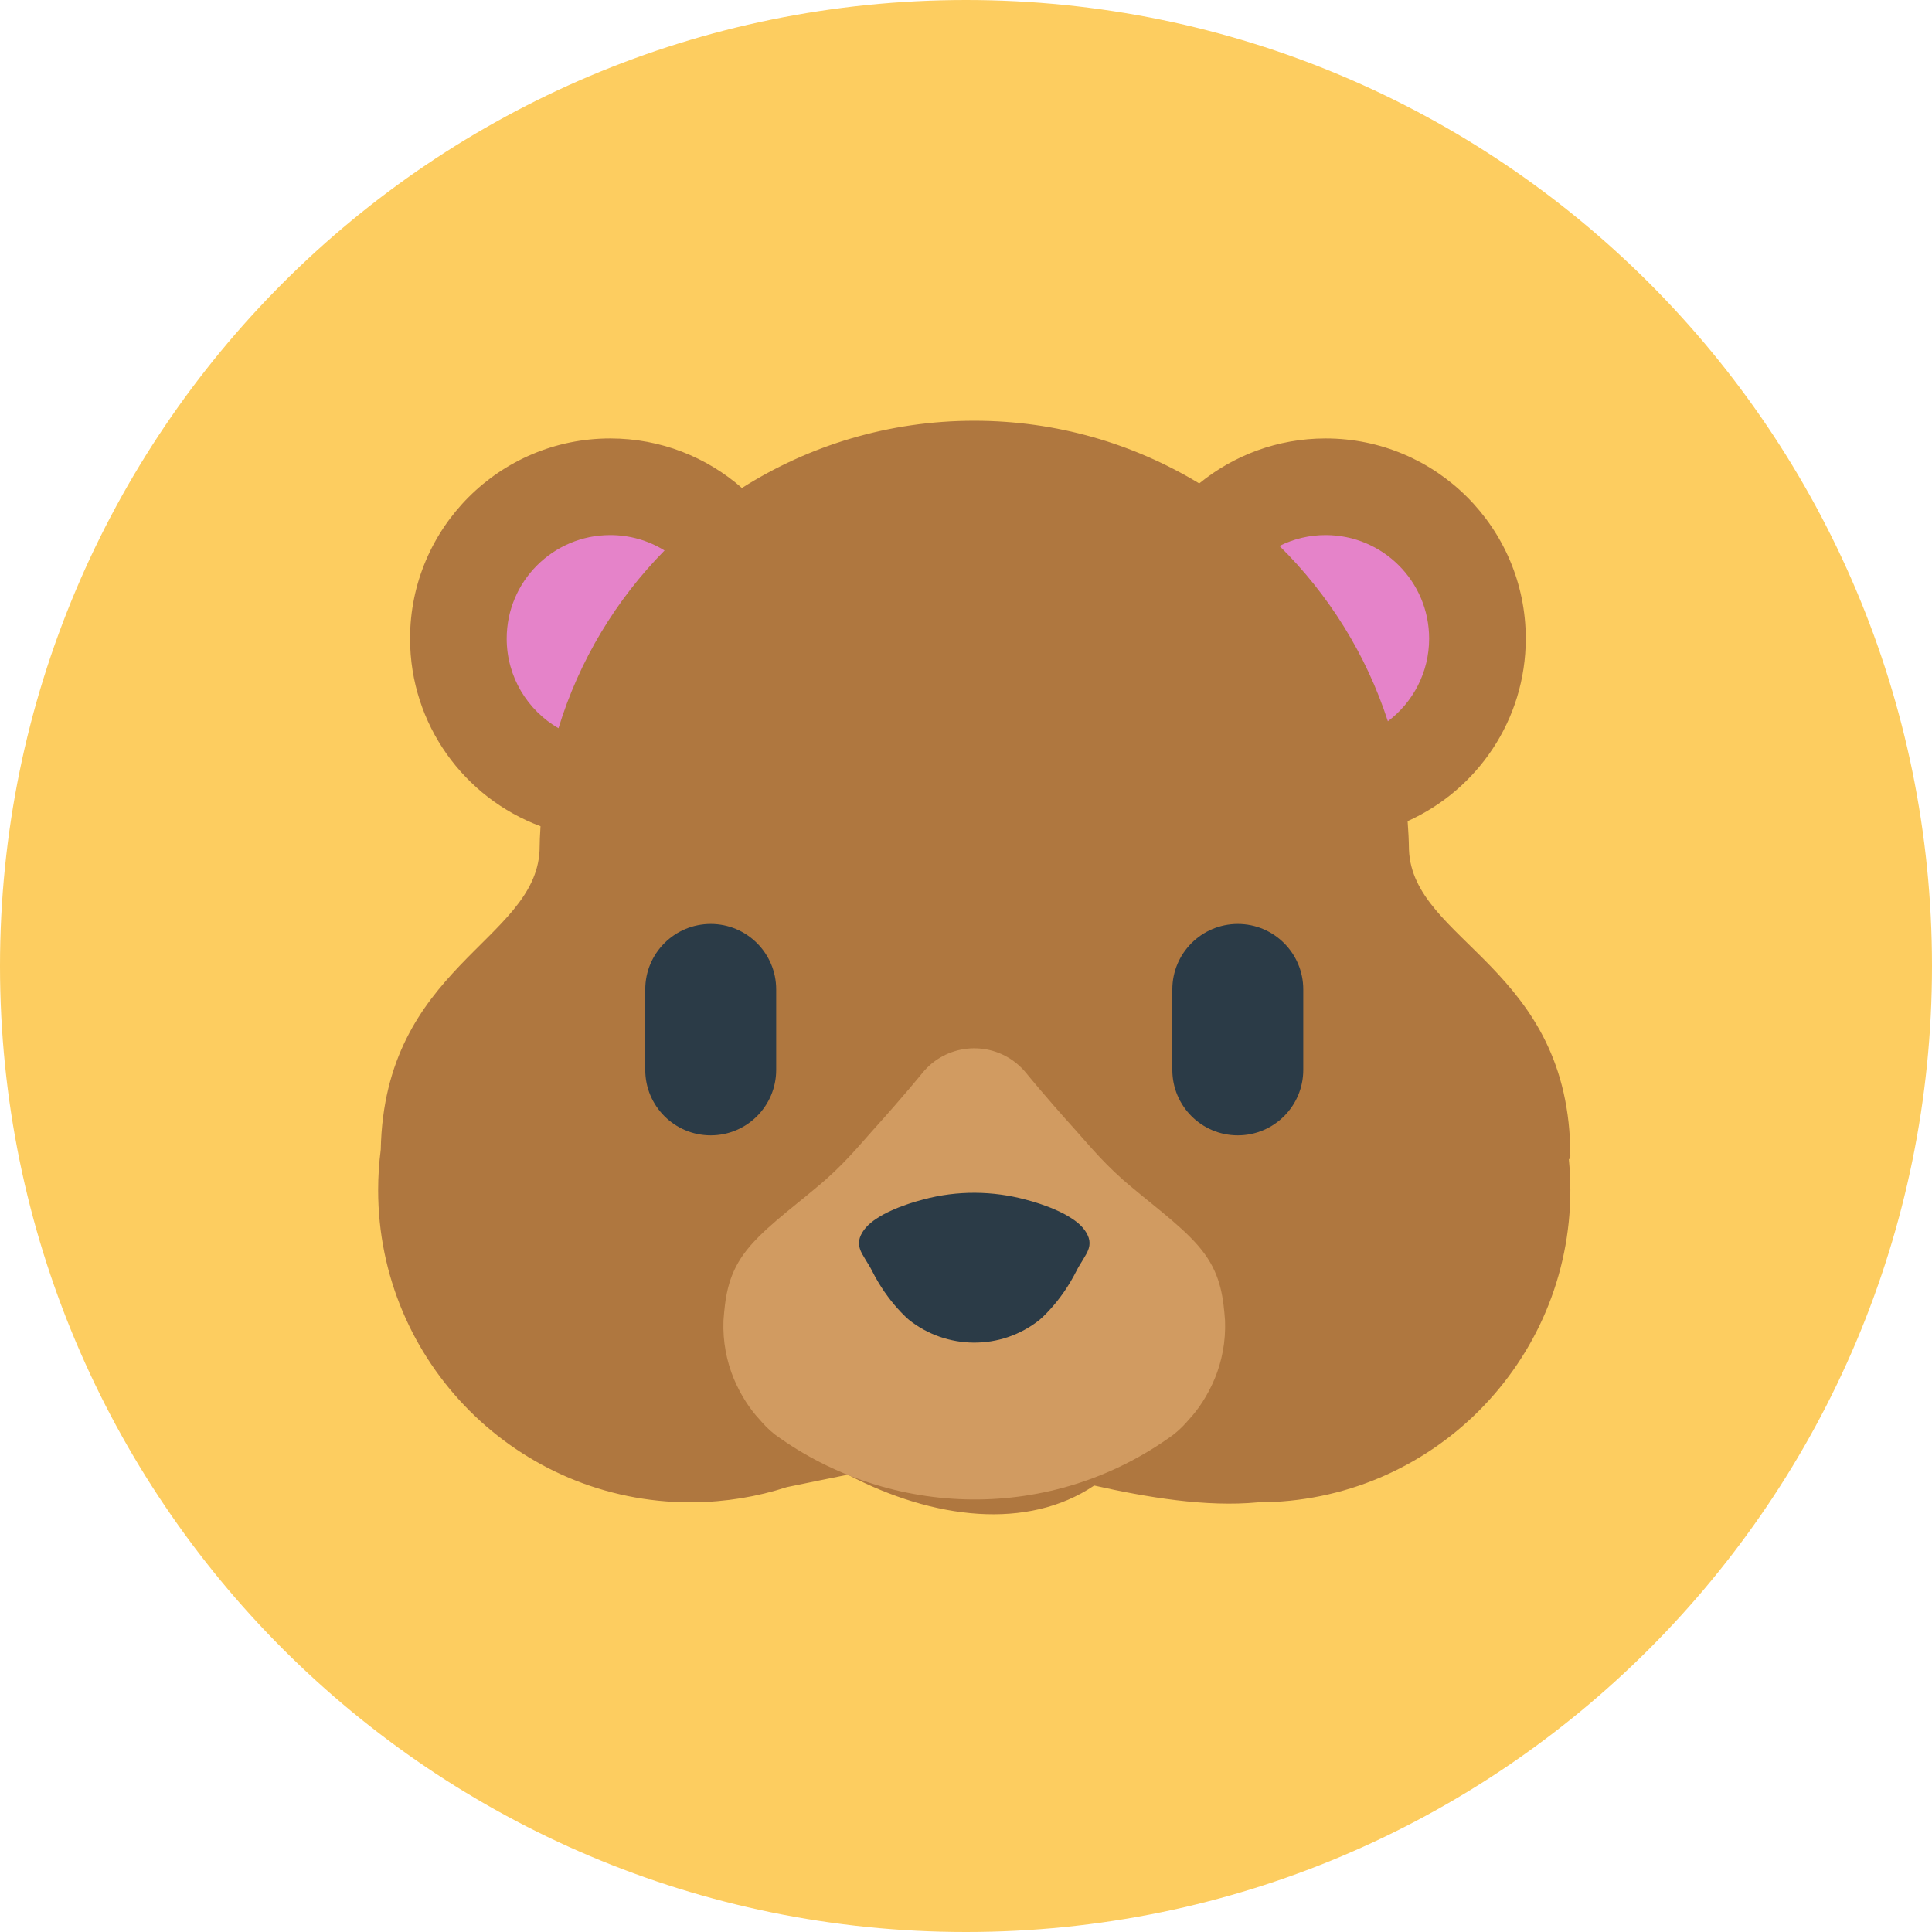
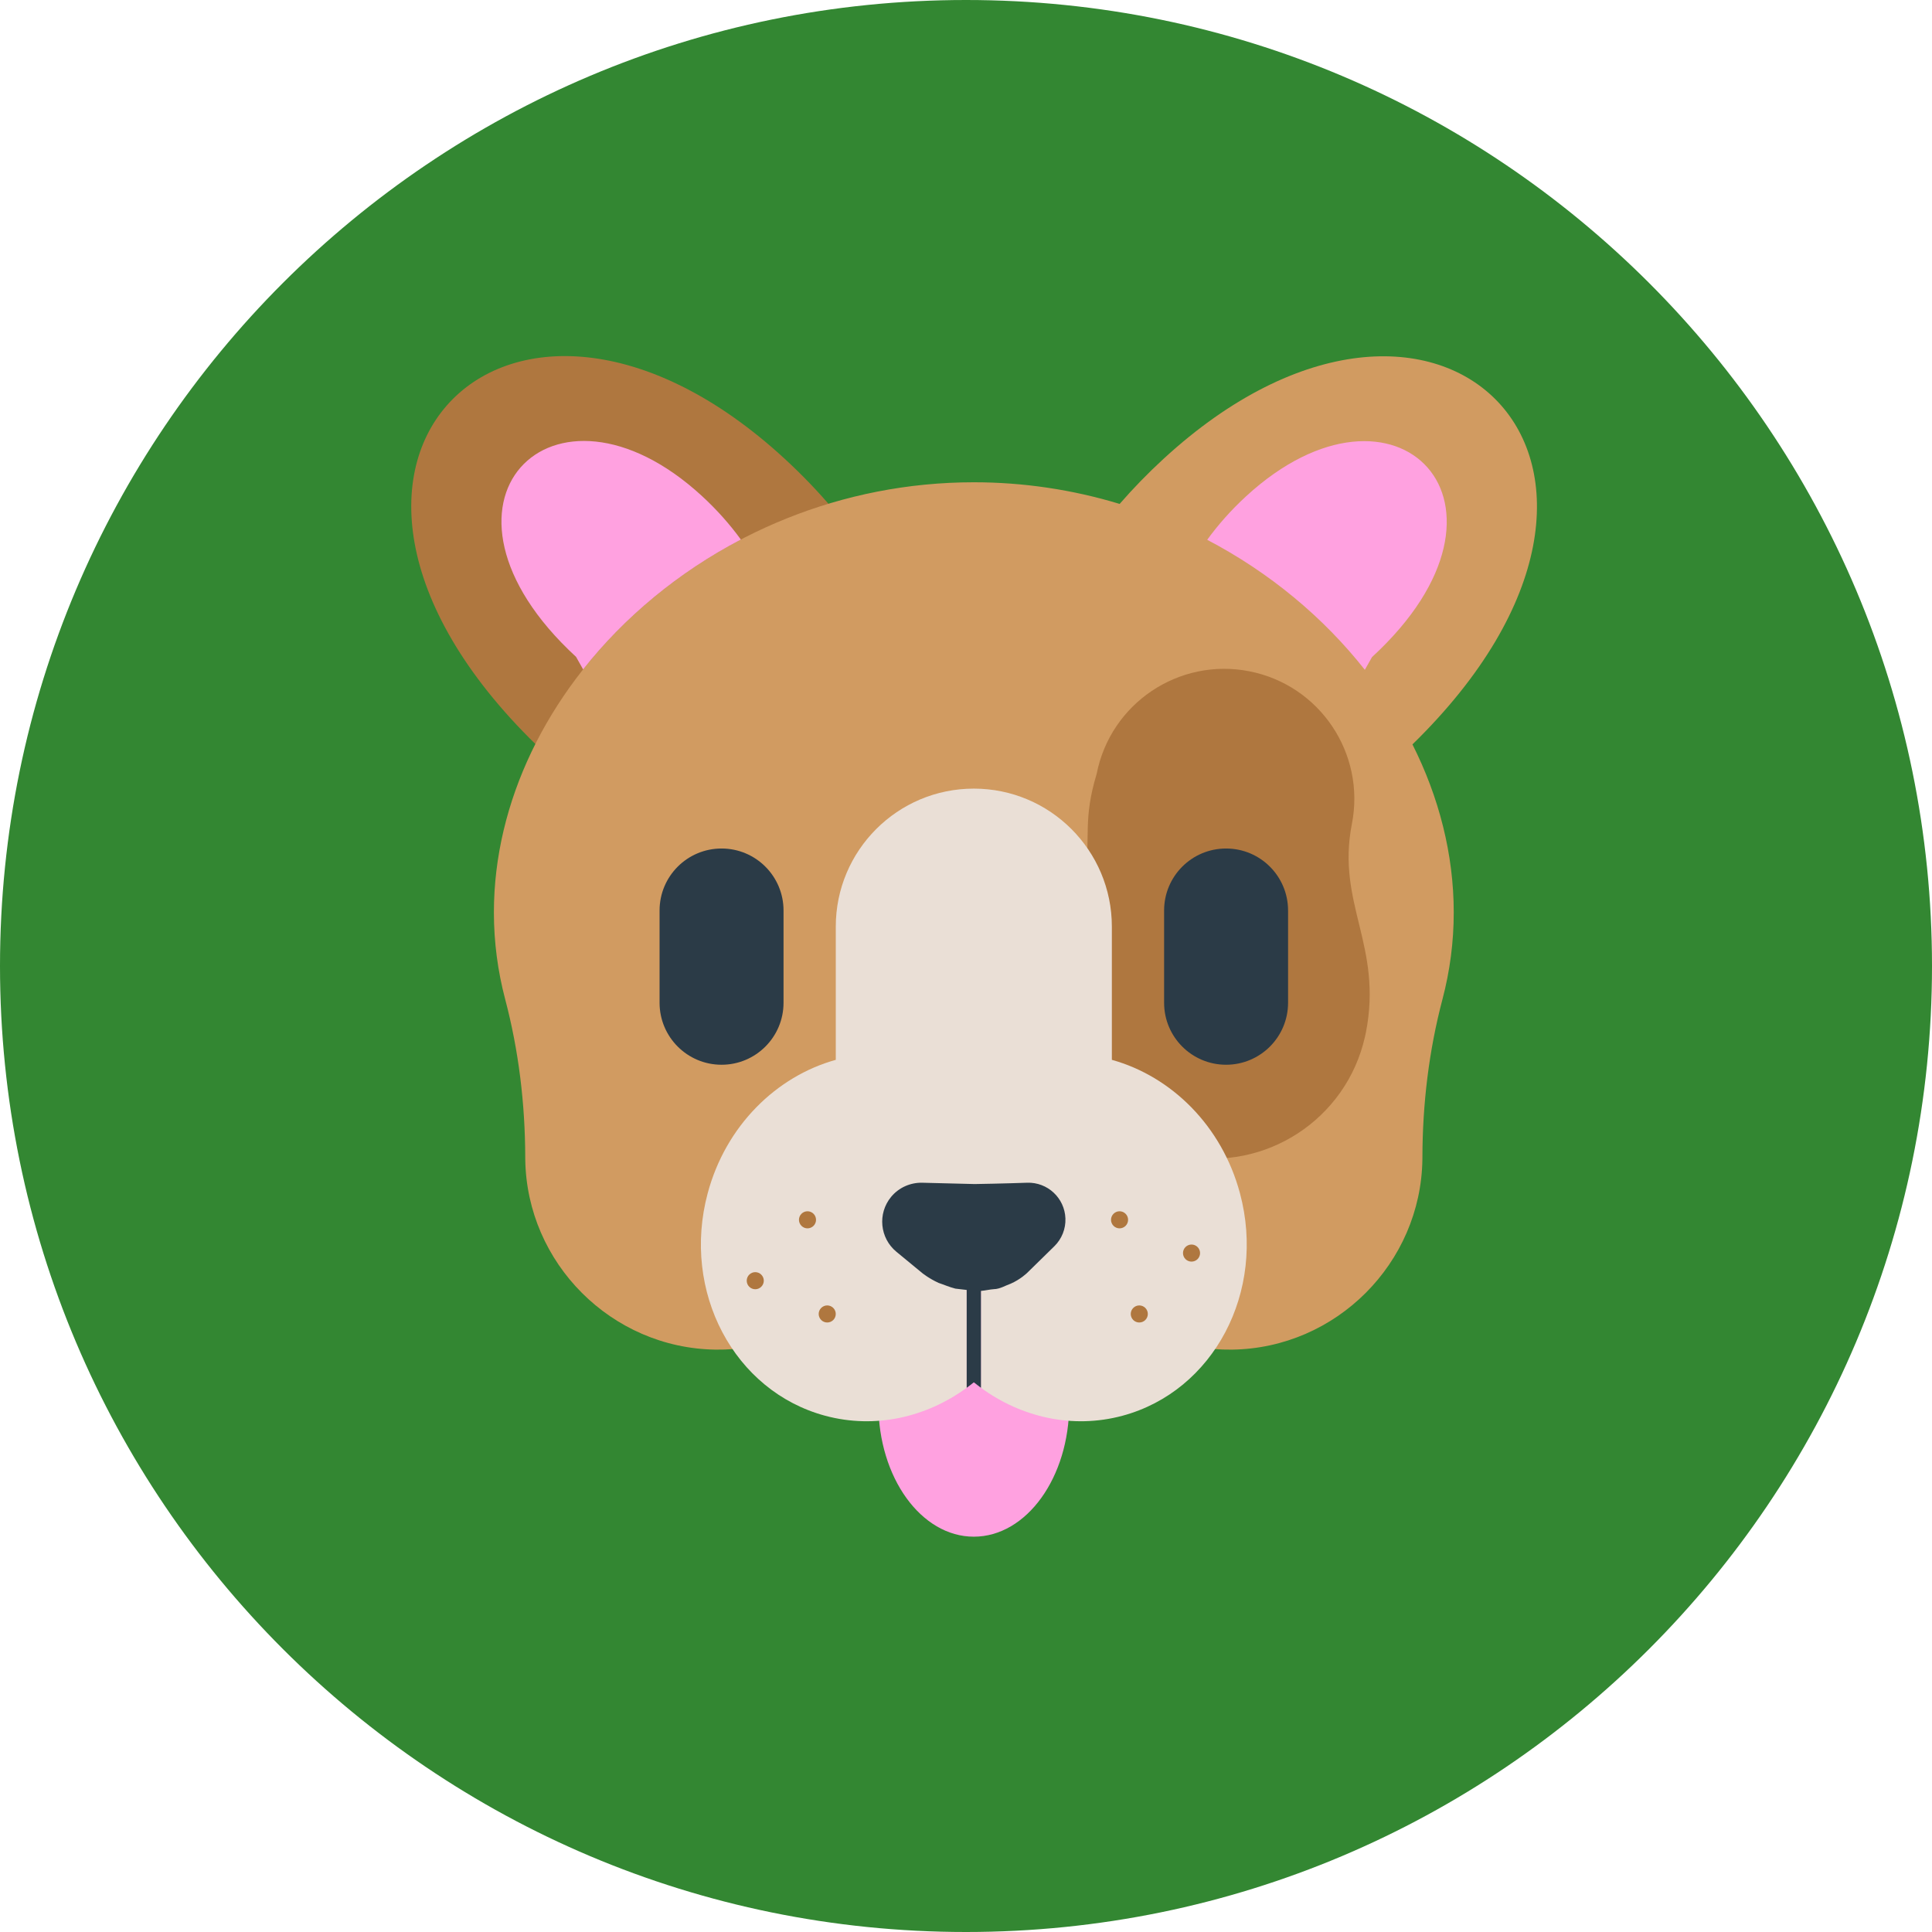
<svg xmlns="http://www.w3.org/2000/svg" width="117" height="117" viewBox="0 0 117 117" fill="none">
-   <circle cx="58.5" cy="58.5" r="58.5" fill="#FDCD60" />
-   <path d="M95.099 70.022C95.099 58.557 85.55 57.054 85.325 51.461C85.317 50.878 85.289 50.301 85.244 49.728C89.461 47.831 92.399 43.596 92.399 38.672C92.399 31.978 86.972 26.552 80.278 26.552C77.375 26.552 74.711 27.574 72.624 29.276C68.649 26.868 63.987 25.48 59 25.48C53.826 25.48 49.001 26.974 44.931 29.552C42.8 27.685 40.01 26.552 36.954 26.552C30.26 26.552 24.833 31.978 24.833 38.672C24.833 43.881 28.12 48.322 32.733 50.036C32.7 50.531 32.68 51.026 32.675 51.522C32.391 56.999 23.28 58.563 23.059 69.612C22.953 70.426 22.9 71.246 22.9 72.067C22.9 82.512 31.368 90.979 41.813 90.979C41.862 90.979 41.912 90.978 41.965 90.977C43.95 90.961 45.861 90.639 47.655 90.057C48.849 89.814 50.105 89.552 51.34 89.305C56.546 92.028 62.232 92.68 66.263 89.962C69.445 90.675 73.036 91.281 76.186 90.979C86.631 90.979 95.099 82.512 95.099 72.067C95.099 71.441 95.068 70.823 95.008 70.214C95.068 70.156 95.099 70.092 95.099 70.022ZM53.097 88.963C53.566 88.874 54.025 88.791 54.469 88.715C54.02 88.836 53.561 88.919 53.097 88.963Z" fill="#AF773F" />
-   <path d="M62.152 64.99C62.152 64.99 63.257 66.359 65.111 68.413C66.029 69.44 67 70.639 68.568 71.923C70.088 73.206 71.982 74.576 72.959 75.945C73.952 77.315 74.087 78.684 74.187 79.968C74.237 81.252 73.992 82.45 73.567 83.477C73.14 84.504 72.567 85.36 72.005 85.959C71.504 86.558 71.033 86.901 71.033 86.901C63.684 92.249 53.945 91.966 46.967 86.901C46.967 86.901 46.496 86.558 45.995 85.959C45.433 85.36 44.86 84.504 44.432 83.477C44.008 82.45 43.763 81.252 43.813 79.968C43.912 78.684 44.048 77.315 45.04 75.945C46.017 74.576 47.912 73.206 49.431 71.923C51 70.639 51.971 69.44 52.889 68.413C54.743 66.359 55.848 64.99 55.848 64.99C57.253 63.249 59.802 62.977 61.543 64.381C61.766 64.563 61.97 64.767 62.152 64.99Z" fill="#D19B61" />
-   <path d="M43.041 55.954C45.23 55.954 47.005 57.729 47.005 59.918V64.791C47.005 66.98 45.23 68.755 43.041 68.755C40.851 68.755 39.076 66.98 39.076 64.791V59.918C39.076 57.729 40.851 55.954 43.041 55.954ZM74.96 55.954C72.77 55.954 70.995 57.729 70.995 59.918V64.791C70.995 66.98 72.77 68.755 74.96 68.755C77.149 68.755 78.924 66.98 78.924 64.791V59.918C78.924 57.729 77.149 55.954 74.96 55.954ZM55.898 72.645L55.597 72.727L55.437 72.772L55.268 72.825C55.149 72.864 54.994 72.908 54.867 72.958L54.416 73.123C54.272 73.183 54.109 73.248 53.963 73.317C53.804 73.386 53.668 73.46 53.514 73.538C53.38 73.616 53.227 73.698 53.105 73.783C52.567 74.124 52.221 74.522 52.073 74.949C52.001 75.162 51.999 75.393 52.069 75.607C52.135 75.831 52.279 76.058 52.416 76.286C52.555 76.513 52.701 76.741 52.812 76.965L52.987 77.298L53.172 77.623L53.366 77.937L53.566 78.238C53.697 78.426 53.834 78.609 53.975 78.789C54.113 78.96 54.241 79.116 54.37 79.255C54.498 79.394 54.605 79.514 54.71 79.614C54.807 79.714 54.892 79.792 54.952 79.845C55.009 79.898 55.044 79.927 55.044 79.927C57.308 81.73 60.596 81.806 62.956 79.927C62.956 79.927 62.991 79.898 63.048 79.845C63.108 79.792 63.193 79.714 63.29 79.614C63.395 79.514 63.503 79.394 63.63 79.255C63.759 79.116 63.887 78.96 64.025 78.789C64.166 78.609 64.303 78.426 64.434 78.238L64.634 77.937L64.828 77.623L65.013 77.298L65.189 76.965C65.299 76.741 65.445 76.514 65.584 76.286C65.721 76.058 65.865 75.831 65.931 75.607C66.001 75.393 65.999 75.162 65.927 74.949C65.779 74.522 65.433 74.124 64.895 73.783C64.773 73.698 64.62 73.616 64.486 73.538C64.332 73.46 64.196 73.386 64.037 73.317C63.891 73.248 63.728 73.183 63.584 73.123L63.134 72.958C63.006 72.908 62.851 72.864 62.732 72.825L62.563 72.772C62.509 72.757 62.456 72.742 62.403 72.727L62.103 72.645C60.15 72.12 57.989 72.075 55.898 72.645Z" fill="#2B3B47" />
-   <path d="M30.685 38.672C30.685 35.21 33.491 32.403 36.954 32.403C38.116 32.401 39.256 32.724 40.244 33.336C37.307 36.318 35.076 39.996 33.821 44.102C31.947 43.018 30.685 40.993 30.685 38.672ZM84.048 43.681C85.566 42.537 86.547 40.719 86.547 38.672C86.547 35.21 83.741 32.403 80.278 32.403C79.308 32.402 78.351 32.627 77.483 33.061C80.453 35.99 82.731 39.619 84.048 43.681Z" fill="#E583C9" />
+   <circle cx="58.5" cy="58.5" r="58.5" fill="#338732" />
+   <path d="M49.637 74.869C57.135 66.728 64.384 43.316 47.522 27.785C30.66 12.255 14.57 28.638 33.315 45.903" fill="#AF773F" />
+   <path d="M70.462 27.787C69.526 28.647 68.639 29.558 67.805 30.517C64.942 29.648 61.966 29.206 58.974 29.206C42.922 29.206 29.91 41.821 29.91 55.253C29.91 57.059 30.146 58.819 30.593 60.513C31.416 63.633 31.8 66.85 31.808 70.076C31.808 70.119 31.809 70.162 31.809 70.206C31.894 76.501 37.034 81.644 43.329 81.732C46.407 81.775 49.217 80.627 51.328 78.72C53.765 79.275 56.328 79.573 58.974 79.573C61.62 79.573 64.183 79.275 66.62 78.72C68.731 80.627 71.54 81.775 74.619 81.732C80.914 81.644 86.053 76.501 86.139 70.206C86.139 70.162 86.139 70.119 86.14 70.076C86.148 66.849 86.532 63.633 87.355 60.513C87.808 58.796 88.038 57.028 88.037 55.252C88.037 51.735 87.144 48.273 85.537 45.08C102.893 28.144 87.064 12.521 70.462 27.787Z" fill="#D19B61" />
+   <path d="M81.869 49.896C82.707 45.628 79.926 41.489 75.658 40.652C71.39 39.814 67.251 42.595 66.413 46.863V46.863L66.413 46.863C65.566 49.684 66.061 50.585 65.705 53.297C65.326 56.193 64.841 55.459 64.167 58.894C63.161 64.016 66.499 68.983 71.621 69.989C76.653 70.976 81.533 67.771 82.657 62.802C82.678 62.716 82.698 62.627 82.716 62.534C83.753 57.25 80.918 54.743 81.869 49.896Z" fill="#AF773F" />
+   <path d="M64.751 85.05C64.751 89.474 62.164 93.06 58.973 93.06C55.783 93.06 53.196 89.474 53.196 85.05C53.196 80.626 55.783 77.04 58.973 77.04C62.164 77.04 64.751 80.626 64.751 85.05ZM82.653 40.563L83.089 39.791C93.167 30.524 84.53 21.715 75.464 30.052C74.551 30.892 73.771 31.776 73.107 32.689C76.889 34.671 80.152 37.389 82.653 40.563ZM34.886 39.779L35.313 40.538C37.818 37.368 41.083 34.653 44.866 32.675C44.205 31.765 43.428 30.884 42.518 30.046C33.459 21.702 24.815 30.504 34.886 39.779Z" fill="#FFA1E0" />
+   <path d="M75.09 72.261C73.995 68.173 70.933 65.182 67.333 64.183V56.117C67.333 51.501 63.59 47.758 58.974 47.758C54.357 47.758 50.614 51.501 50.614 56.117V64.183C47.014 65.182 43.952 68.173 42.857 72.261C41.26 78.222 44.449 84.256 49.981 85.739C53.002 86.548 56.095 85.83 58.542 84.043V77.04H59.405V84.043C61.852 85.83 64.945 86.548 67.966 85.739C73.498 84.256 76.688 78.222 75.09 72.261Z" fill="#EADFD6" />
+   <path d="M49.579 79.572C49.579 79.435 49.634 79.304 49.731 79.207C49.828 79.11 49.959 79.055 50.096 79.055C50.233 79.055 50.365 79.11 50.462 79.207C50.559 79.304 50.613 79.435 50.613 79.572C50.613 79.709 50.559 79.841 50.462 79.938C50.365 80.035 50.233 80.089 50.096 80.089C49.959 80.089 49.828 80.035 49.731 79.938C49.634 79.841 49.579 79.709 49.579 79.572ZM48.901 74.388C49.038 74.388 49.17 74.333 49.267 74.236C49.364 74.139 49.418 74.008 49.418 73.871C49.418 73.734 49.364 73.602 49.267 73.505C49.17 73.408 49.038 73.353 48.901 73.353C48.764 73.353 48.633 73.408 48.536 73.505C48.439 73.602 48.384 73.734 48.384 73.871C48.384 74.008 48.439 74.139 48.536 74.236C48.633 74.333 48.764 74.388 48.901 74.388ZM45.738 78.075C45.875 78.075 46.006 78.02 46.103 77.923C46.2 77.826 46.255 77.695 46.255 77.558C46.255 77.421 46.2 77.289 46.103 77.192C46.006 77.095 45.875 77.04 45.738 77.04C45.6 77.04 45.469 77.095 45.372 77.192C45.275 77.289 45.221 77.421 45.221 77.558C45.221 77.695 45.275 77.826 45.372 77.923C45.469 78.02 45.6 78.075 45.738 78.075ZM67.799 73.353C67.662 73.353 67.531 73.408 67.434 73.505C67.337 73.602 67.282 73.733 67.282 73.871C67.282 74.008 67.337 74.139 67.434 74.236C67.531 74.333 67.662 74.388 67.799 74.388C67.936 74.388 68.068 74.333 68.165 74.236C68.262 74.139 68.316 74.008 68.316 73.871C68.316 73.733 68.262 73.602 68.165 73.505C68.068 73.408 67.936 73.353 67.799 73.353ZM68.994 79.055C68.857 79.055 68.726 79.11 68.629 79.207C68.532 79.304 68.477 79.435 68.477 79.572C68.477 79.709 68.532 79.841 68.629 79.938C68.726 80.035 68.857 80.089 68.994 80.089C69.131 80.089 69.263 80.035 69.36 79.938C69.457 79.841 69.511 79.709 69.511 79.572C69.511 79.435 69.457 79.304 69.36 79.207C69.263 79.11 69.131 79.055 68.994 79.055ZM72.158 75.368C72.021 75.368 71.889 75.423 71.792 75.52C71.695 75.617 71.641 75.748 71.641 75.885C71.641 76.022 71.695 76.154 71.792 76.251C71.889 76.348 72.021 76.402 72.158 76.402C72.295 76.402 72.427 76.348 72.524 76.251C72.621 76.154 72.675 76.022 72.675 75.885C72.675 75.748 72.621 75.617 72.524 75.52C72.427 75.423 72.295 75.368 72.158 75.368Z" fill="#AF773F" />
+   <path d="M43.697 51.385C45.77 51.385 47.45 53.065 47.45 55.138V60.726C47.45 62.799 45.77 64.48 43.697 64.48C41.623 64.48 39.943 62.799 39.943 60.726V55.138C39.943 53.065 41.623 51.385 43.697 51.385ZM74.25 51.385C72.177 51.385 70.497 53.065 70.497 55.138V60.726C70.497 62.799 72.177 64.48 74.25 64.48C76.324 64.48 78.004 62.799 78.004 60.726V55.138C78.004 53.065 76.324 51.385 74.25 51.385ZM62.197 71.625C62.197 71.625 60.608 71.681 59.02 71.705L55.844 71.625C55.148 71.611 54.441 71.904 53.964 72.483C53.135 73.489 53.279 74.976 54.284 75.805L55.844 77.09C55.844 77.09 56.241 77.417 56.837 77.69C57.135 77.788 57.482 77.942 57.854 78.037L58.542 78.118V84.043C58.689 83.936 58.833 83.826 58.974 83.712C59.115 83.826 59.259 83.936 59.405 84.043V78.177C59.672 78.153 59.935 78.088 60.187 78.07C60.559 78.065 60.906 77.84 61.204 77.74C61.8 77.479 62.197 77.09 62.197 77.09L63.854 75.467C64.076 75.249 64.249 74.987 64.364 74.698C64.479 74.409 64.532 74.099 64.521 73.788C64.476 72.549 63.436 71.58 62.197 71.625Z" fill="#2B3B47" />
</svg>
